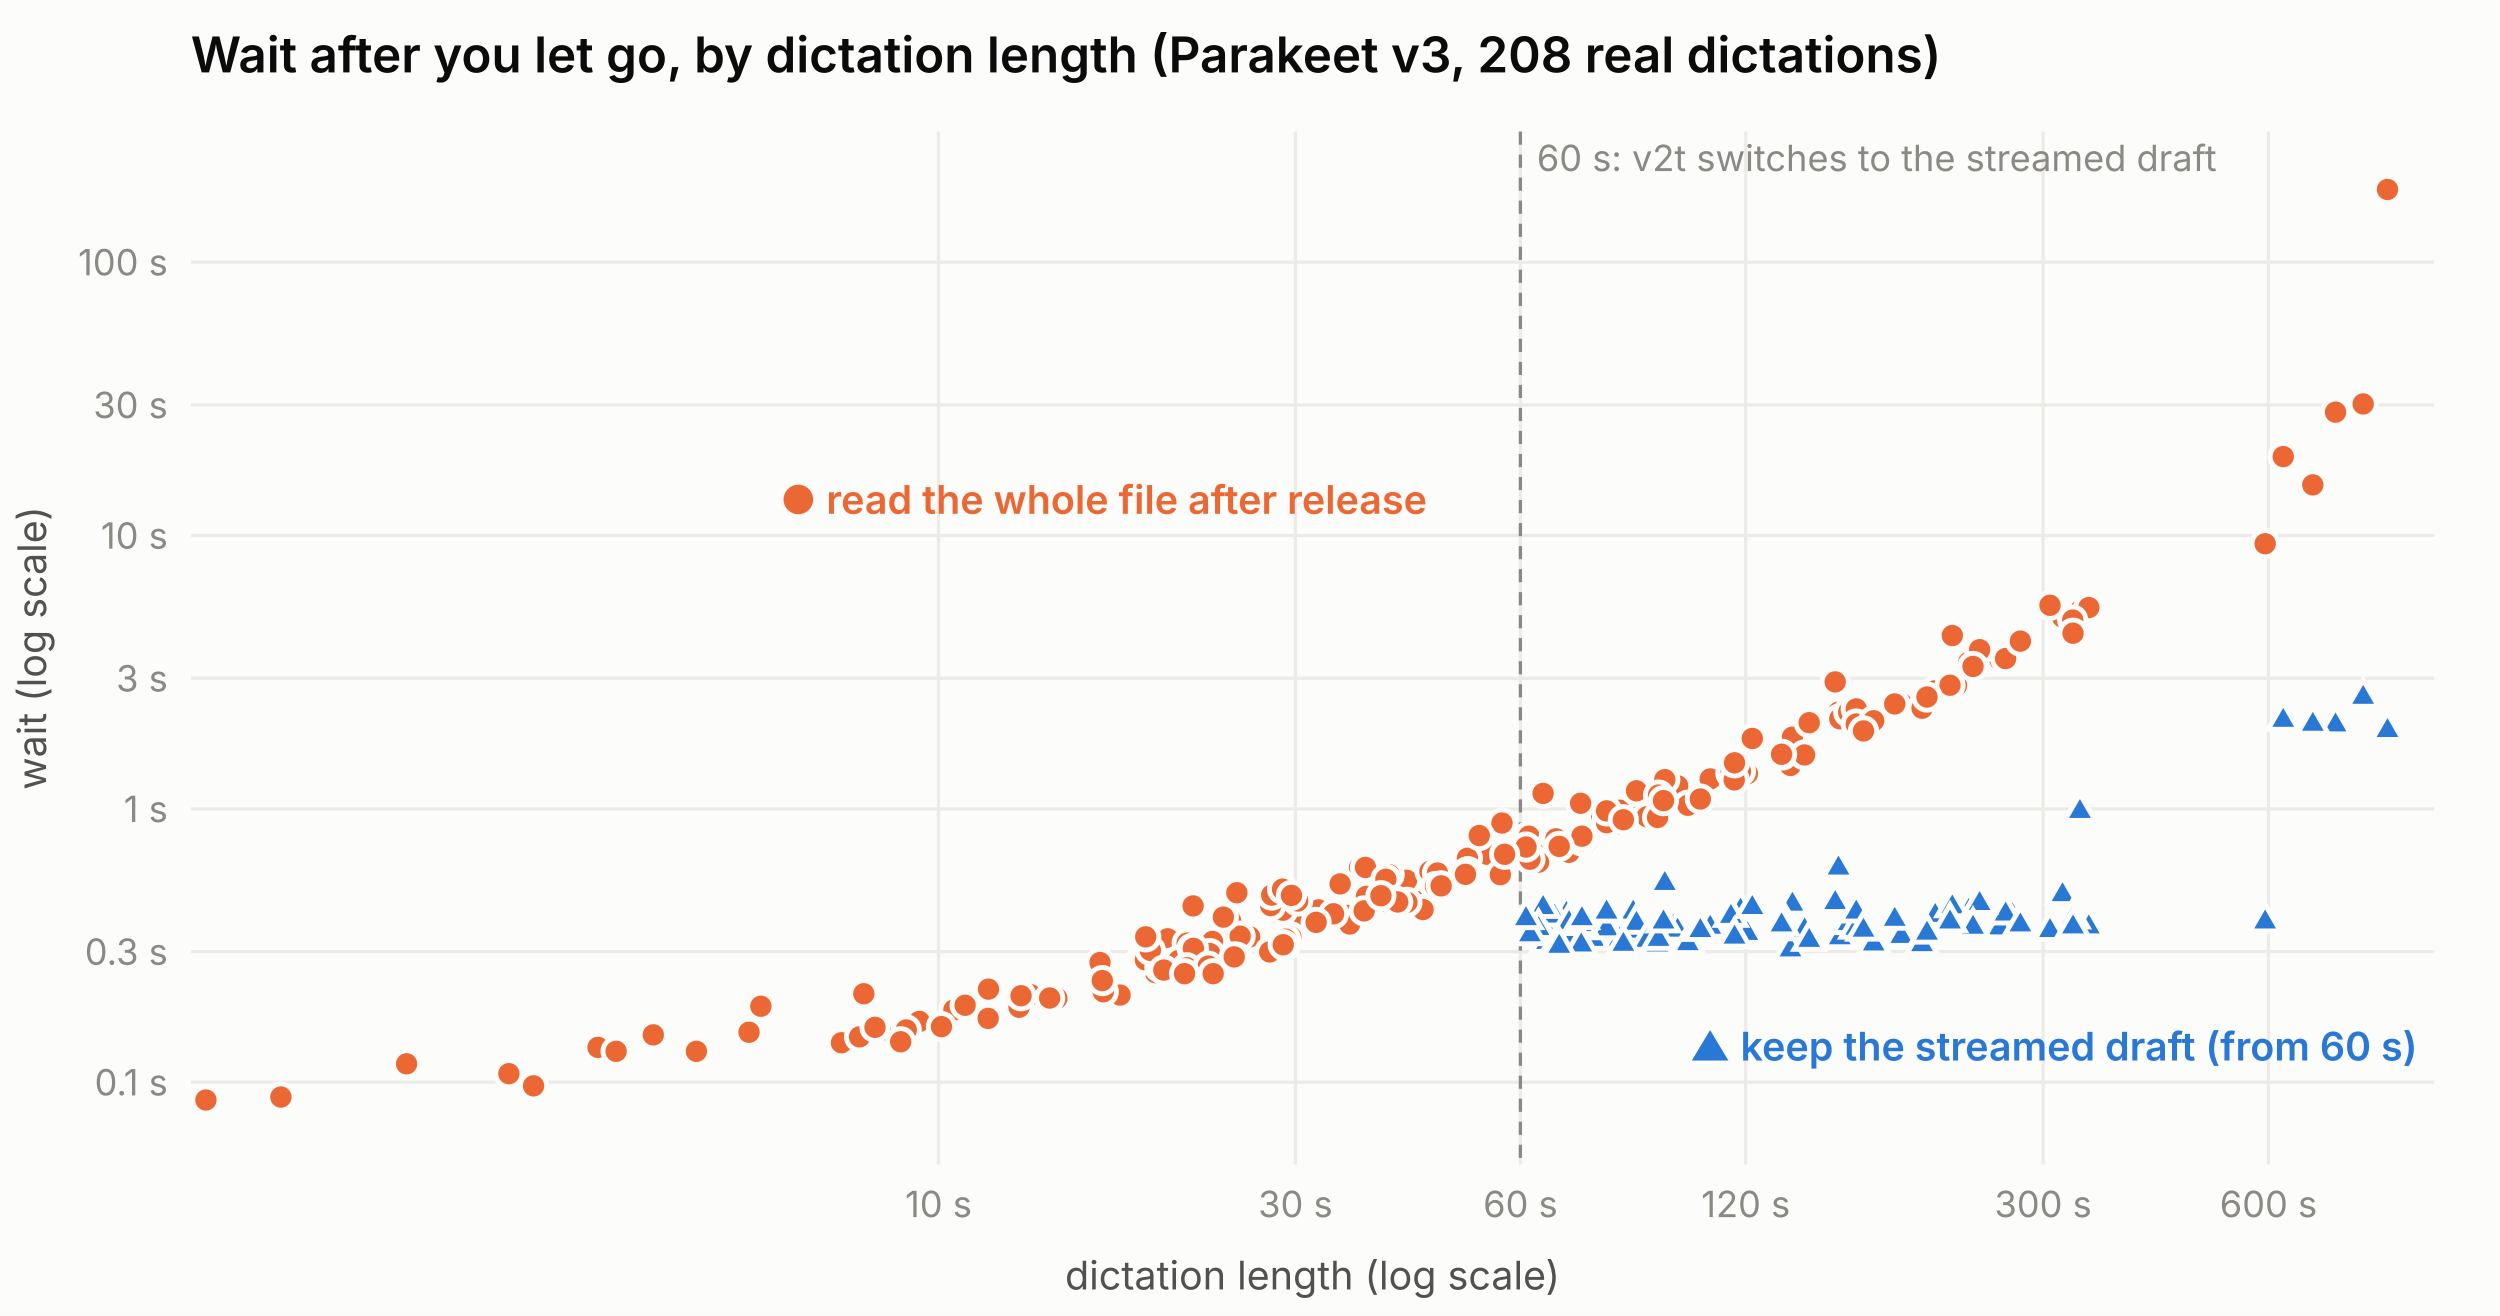
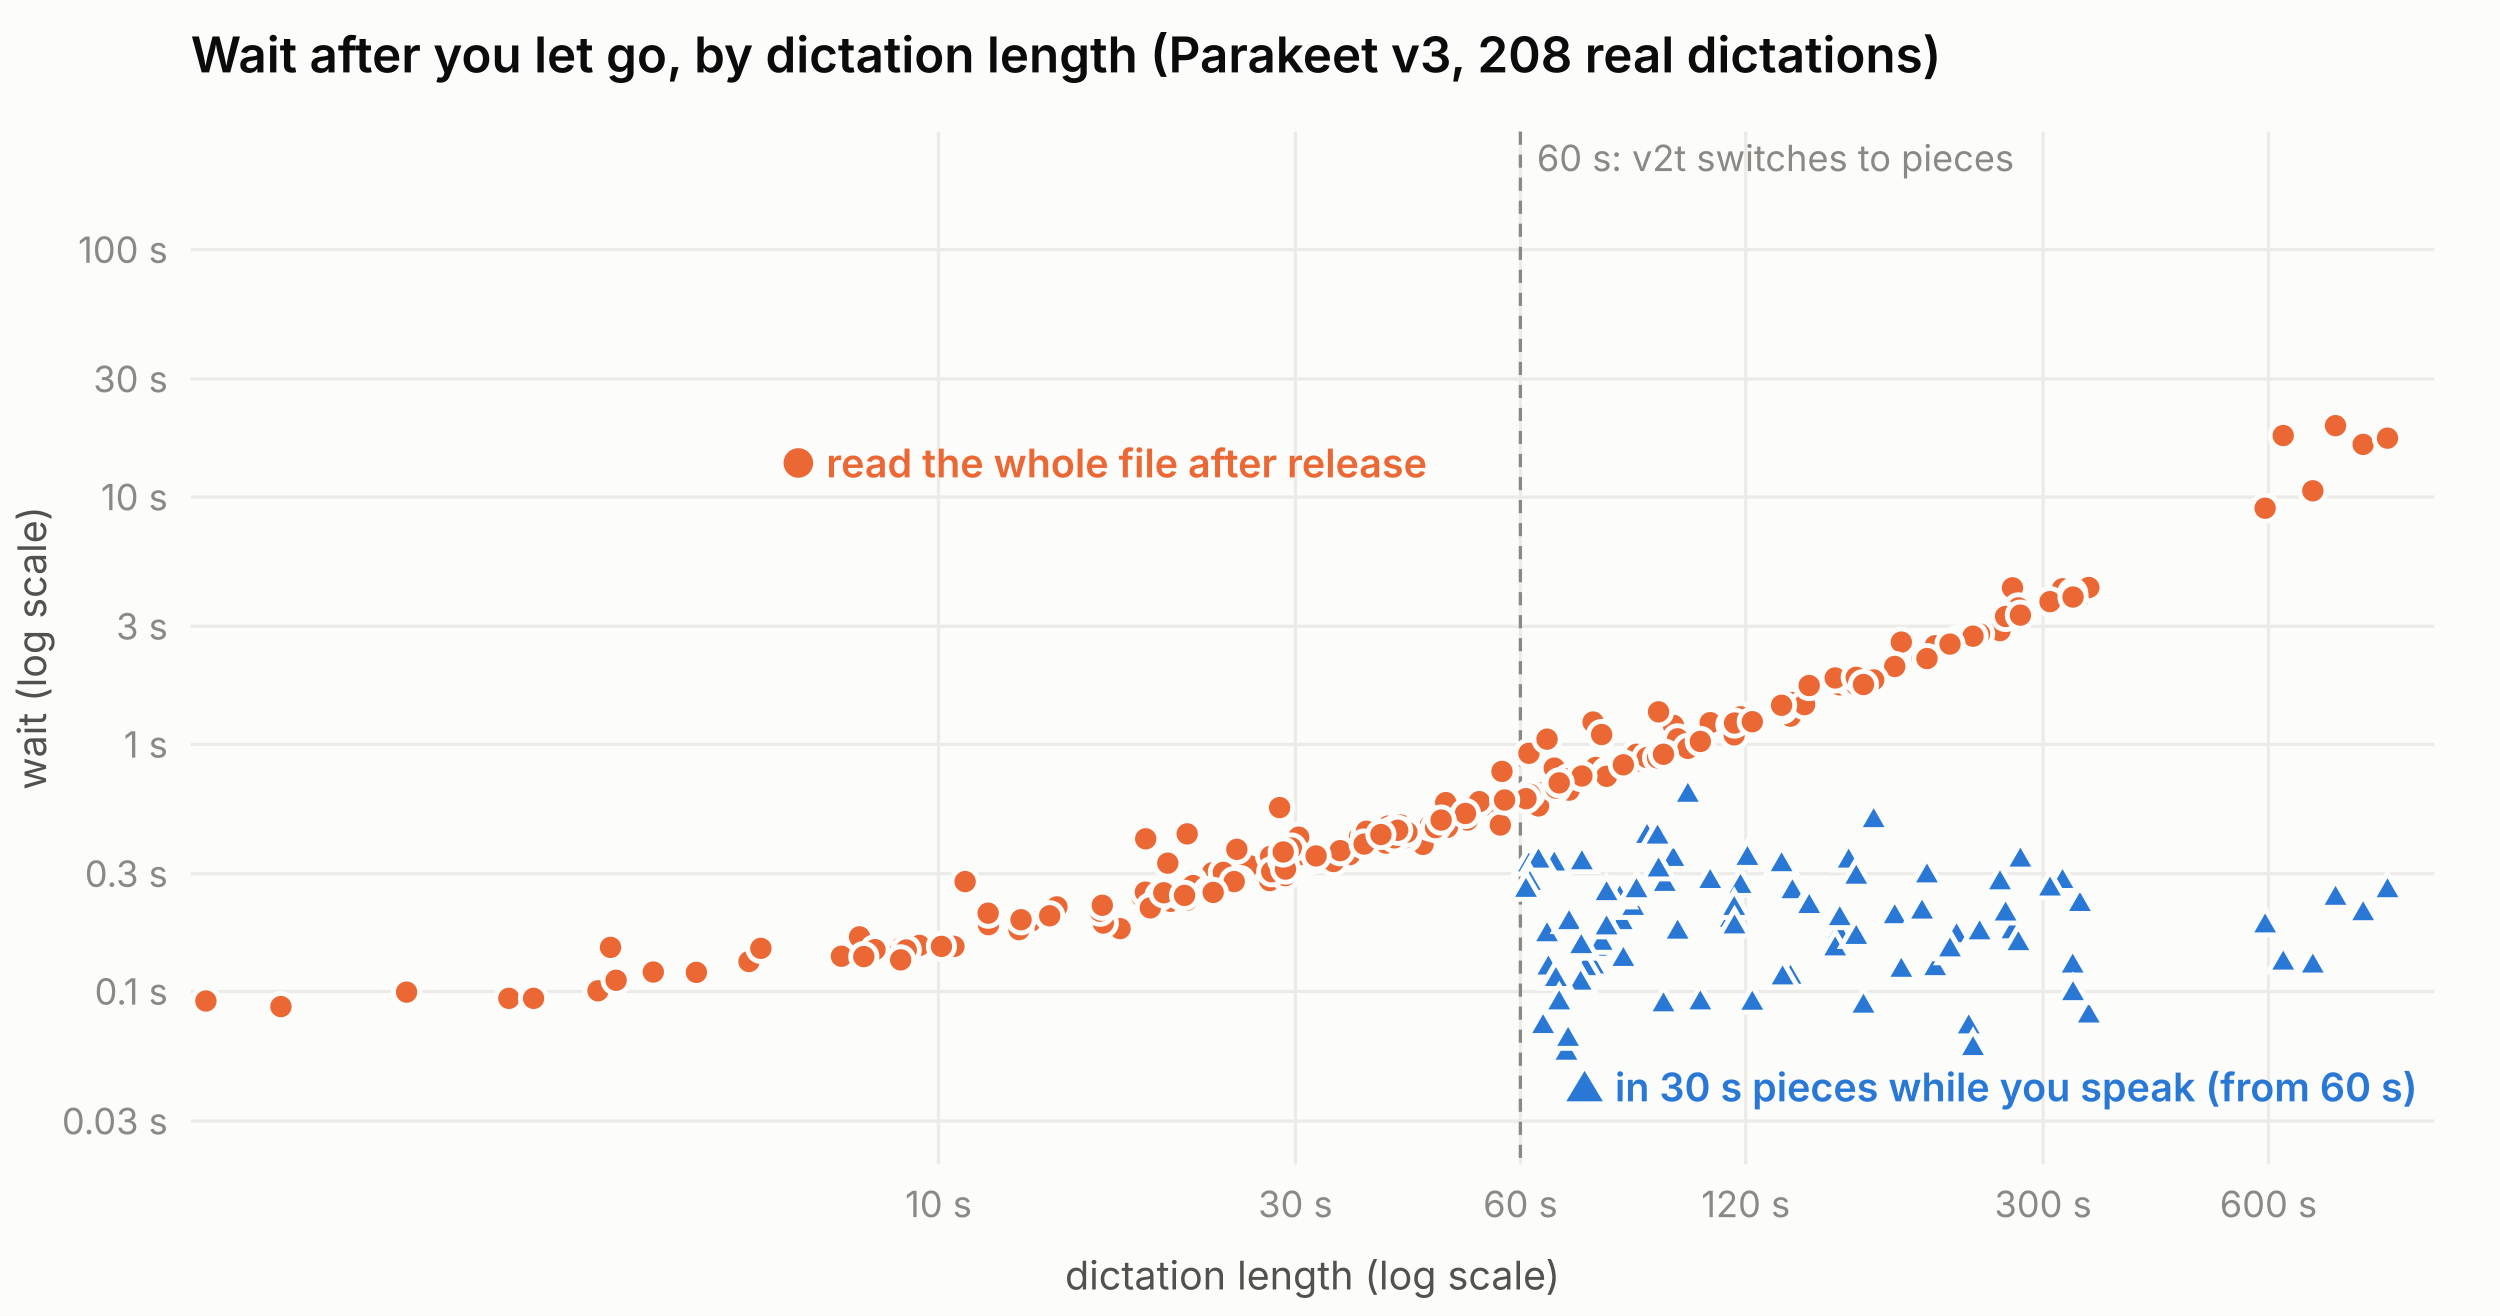
<svg xmlns="http://www.w3.org/2000/svg" viewBox="0 0 760 400" width="760" height="400" font-family="system-ui,-apple-system,Segoe UI,sans-serif">
-   <style>.bg{fill:#fcfcfb}.grid{stroke:#ecebe7}.rule{stroke:#8a8984;stroke-dasharray:4 3}.tick{fill:#8a8984;font-size:11px}.axis{fill:#52514e;font-size:12px}.title{fill:#0b0b0b;font-size:15px;font-weight:600}.lab{font-size:12px;font-weight:600}.whole{fill:#eb6834}.stream{fill:#2a78d6}.dot{stroke:#fcfcfb;stroke-width:1.5}@media (prefers-color-scheme:dark){.bg{fill:#1a1a19}.grid{stroke:#2a2a28}.tick{fill:#8f8e86}.axis{fill:#c3c2b7}.title{fill:#fff}.whole{fill:#d95926}.stream{fill:#3987e5}.dot{stroke:#1a1a19}}</style>
+   <style>.bg{fill:#fcfcfb}.grid{stroke:#ecebe7}.rule{stroke:#8a8984;stroke-dasharray:4 3}.tick{fill:#8a8984;font-size:11px}.axis{fill:#52514e;font-size:12px}.title{fill:#0b0b0b;font-size:15px;font-weight:600}.lab{font-size:12px;font-weight:600}.whole{fill:#eb6834}.pieces{fill:#2a78d6}.dot{stroke:#fcfcfb;stroke-width:1.5}@media (prefers-color-scheme:dark){.bg{fill:#1a1a19}.grid{stroke:#2a2a28}.tick{fill:#8f8e86}.axis{fill:#c3c2b7}.title{fill:#fff}.whole{fill:#d95926}.pieces{fill:#3987e5}.dot{stroke:#1a1a19}}</style>
  <rect class="bg" width="760" height="400" />
  <text class="title" x="58" y="22">Wait after you let go, by dictation length (Parakeet v3, 208 real dictations)</text>
  <line class="grid" x1="285.3" x2="285.3" y1="40" y2="354" />
  <text class="tick" x="285.3" y="370" text-anchor="middle">10 s</text>
  <line class="grid" x1="393.8" x2="393.8" y1="40" y2="354" />
  <text class="tick" x="393.8" y="370" text-anchor="middle">30 s</text>
  <line class="grid" x1="462.2" x2="462.2" y1="40" y2="354" />
  <text class="tick" x="462.2" y="370" text-anchor="middle">60 s</text>
  <line class="grid" x1="530.7" x2="530.7" y1="40" y2="354" />
  <text class="tick" x="530.7" y="370" text-anchor="middle">120 s</text>
  <line class="grid" x1="621.1" x2="621.1" y1="40" y2="354" />
  <text class="tick" x="621.1" y="370" text-anchor="middle">300 s</text>
  <line class="grid" x1="689.6" x2="689.6" y1="40" y2="354" />
  <text class="tick" x="689.6" y="370" text-anchor="middle">600 s</text>
-   <line class="grid" x1="58" x2="740" y1="329.0" y2="329.0" />
-   <text class="tick" x="51" y="333.0" text-anchor="end">0.1 s</text>
-   <line class="grid" x1="58" x2="740" y1="289.3" y2="289.3" />
-   <text class="tick" x="51" y="293.3" text-anchor="end">0.3 s</text>
-   <line class="grid" x1="58" x2="740" y1="245.9" y2="245.9" />
-   <text class="tick" x="51" y="249.9" text-anchor="end">1 s</text>
-   <line class="grid" x1="58" x2="740" y1="206.2" y2="206.2" />
-   <text class="tick" x="51" y="210.2" text-anchor="end">3 s</text>
-   <line class="grid" x1="58" x2="740" y1="162.8" y2="162.8" />
-   <text class="tick" x="51" y="166.8" text-anchor="end">10 s</text>
-   <line class="grid" x1="58" x2="740" y1="123.1" y2="123.1" />
-   <text class="tick" x="51" y="127.1" text-anchor="end">30 s</text>
-   <line class="grid" x1="58" x2="740" y1="79.7" y2="79.7" />
-   <text class="tick" x="51" y="83.7" text-anchor="end">100 s</text>
+   <line class="grid" x1="58" x2="740" y1="340.8" y2="340.8" />
+   <text class="tick" x="51" y="344.8" text-anchor="end">0.03 s</text>
+   <line class="grid" x1="58" x2="740" y1="301.4" y2="301.4" />
+   <text class="tick" x="51" y="305.4" text-anchor="end">0.1 s</text>
+   <line class="grid" x1="58" x2="740" y1="265.6" y2="265.6" />
+   <text class="tick" x="51" y="269.6" text-anchor="end">0.3 s</text>
+   <line class="grid" x1="58" x2="740" y1="226.3" y2="226.3" />
+   <text class="tick" x="51" y="230.3" text-anchor="end">1 s</text>
+   <line class="grid" x1="58" x2="740" y1="190.4" y2="190.4" />
+   <text class="tick" x="51" y="194.4" text-anchor="end">3 s</text>
+   <line class="grid" x1="58" x2="740" y1="151.1" y2="151.1" />
+   <text class="tick" x="51" y="155.1" text-anchor="end">10 s</text>
+   <line class="grid" x1="58" x2="740" y1="115.2" y2="115.2" />
+   <text class="tick" x="51" y="119.2" text-anchor="end">30 s</text>
+   <line class="grid" x1="58" x2="740" y1="75.9" y2="75.9" />
+   <text class="tick" x="51" y="79.9" text-anchor="end">100 s</text>
  <line class="rule" x1="462.2" x2="462.2" y1="40" y2="354" />
-   <text class="tick" x="467.2" y="52">60 s: v2t switches to the streamed draft</text>
+   <text class="tick" x="467.2" y="52">60 s: v2t switches to pieces</text>
  <text class="axis" x="399.0" y="392" text-anchor="middle">dictation length (log scale)</text>
  <text class="axis" transform="translate(14 197.0) rotate(-90)" text-anchor="middle">wait (log scale)</text>
-   <circle class="dot whole" cx="558.9" cy="216.5" r="4" />
-   <circle class="dot whole" cx="392.0" cy="280.1" r="4" />
-   <circle class="dot whole" cx="409.6" cy="278.3" r="4" />
-   <circle class="dot whole" cx="351.3" cy="295.7" r="4" />
-   <circle class="dot whole" cx="290.0" cy="307.0" r="4" />
-   <circle class="dot whole" cx="227.7" cy="313.8" r="4" />
-   <circle class="dot whole" cx="360.1" cy="294.6" r="4" />
-   <circle class="dot whole" cx="476.2" cy="255.7" r="4" />
-   <circle class="dot whole" cx="396.5" cy="276.1" r="4" />
-   <circle class="dot whole" cx="632.3" cy="185.7" r="4" />
-   <circle class="dot whole" cx="394.7" cy="276.6" r="4" />
-   <circle class="dot whole" cx="531.2" cy="235.2" r="4" />
-   <circle class="dot whole" cx="519.9" cy="236.8" r="4" />
-   <circle class="dot whole" cx="428.4" cy="272.6" r="4" />
-   <circle class="dot whole" cx="455.2" cy="260.4" r="4" />
-   <circle class="dot whole" cx="559.3" cy="218.5" r="4" />
-   <circle class="dot whole" cx="493.0" cy="250.6" r="4" />
-   <circle class="dot whole" cx="529.1" cy="234.5" r="4" />
-   <circle class="dot whole" cx="452.1" cy="259.7" r="4" />
-   <circle class="dot whole" cx="300.5" cy="300.7" r="4" />
-   <circle class="dot whole" cx="544.9" cy="224.1" r="4" />
-   <circle class="dot whole" cx="374.1" cy="279.9" r="4" />
-   <circle class="dot whole" cx="464.8" cy="254.2" r="4" />
-   <circle class="dot whole" cx="562.0" cy="216.5" r="4" />
-   <circle class="dot whole" cx="379.9" cy="284.8" r="4" />
-   <circle class="dot whole" cx="399.0" cy="281.4" r="4" />
-   <circle class="dot whole" cx="347.1" cy="291.1" r="4" />
-   <circle class="dot whole" cx="484.3" cy="247.1" r="4" />
-   <circle class="dot whole" cx="710.0" cy="125.3" r="4" />
-   <circle class="dot whole" cx="394.8" cy="277.1" r="4" />
-   <circle class="dot whole" cx="389.0" cy="277.8" r="4" />
-   <circle class="dot whole" cx="578.0" cy="213.8" r="4" />
-   <circle class="dot whole" cx="611.8" cy="196.9" r="4" />
-   <circle class="dot whole" cx="446.1" cy="260.9" r="4" />
-   <circle class="dot whole" cx="395.4" cy="280.6" r="4" />
-   <circle class="dot whole" cx="321.3" cy="303.5" r="4" />
-   <circle class="dot whole" cx="355.0" cy="285.4" r="4" />
-   <circle class="dot whole" cx="413.3" cy="263.7" r="4" />
-   <circle class="dot whole" cx="564.3" cy="215.5" r="4" />
-   <circle class="dot whole" cx="508.7" cy="243.5" r="4" />
-   <circle class="dot whole" cx="429.8" cy="273.7" r="4" />
-   <circle class="dot whole" cx="496.5" cy="245.2" r="4" />
-   <circle class="dot whole" cx="557.9" cy="207.3" r="4" />
-   <circle class="dot whole" cx="492.4" cy="246.3" r="4" />
-   <circle class="dot whole" cx="456.6" cy="250.2" r="4" />
-   <circle class="dot whole" cx="526.2" cy="235.1" r="4" />
-   <circle class="dot whole" cx="510.0" cy="238.9" r="4" />
-   <circle class="dot whole" cx="279.5" cy="310.5" r="4" />
-   <circle class="dot whole" cx="273.9" cy="313.3" r="4" />
-   <circle class="dot whole" cx="422.1" cy="274.3" r="4" />
-   <circle class="dot whole" cx="613.6" cy="195.0" r="4" />
-   <circle class="dot whole" cx="185.6" cy="320.1" r="4" />
-   <circle class="dot whole" cx="300.4" cy="309.6" r="4" />
-   <circle class="dot whole" cx="470.7" cy="258.0" r="4" />
-   <circle class="dot whole" cx="255.8" cy="317.0" r="4" />
-   <circle class="dot whole" cx="313.3" cy="302.4" r="4" />
-   <circle class="dot whole" cx="386.0" cy="289.4" r="4" />
-   <circle class="dot whole" cx="594.8" cy="208.4" r="4" />
-   <circle class="dot whole" cx="608.0" cy="200.6" r="4" />
-   <circle class="dot whole" cx="481.9" cy="256.4" r="4" />
-   <circle class="dot whole" cx="564.3" cy="220.1" r="4" />
-   <circle class="dot whole" cx="527.2" cy="237.1" r="4" />
-   <circle class="dot whole" cx="544.3" cy="232.7" r="4" />
-   <circle class="dot whole" cx="446.3" cy="265.0" r="4" />
-   <circle class="dot whole" cx="446.1" cy="265.1" r="4" />
-   <circle class="dot whole" cx="458.3" cy="259.9" r="4" />
-   <circle class="dot whole" cx="360.9" cy="286.7" r="4" />
-   <circle class="dot whole" cx="472.5" cy="254.2" r="4" />
-   <circle class="dot whole" cx="181.8" cy="318.4" r="4" />
-   <circle class="dot whole" cx="485.1" cy="246.7" r="4" />
-   <circle class="dot whole" cx="527.3" cy="231.9" r="4" />
-   <circle class="dot whole" cx="627.0" cy="187.6" r="4" />
-   <circle class="dot whole" cx="355.9" cy="292.8" r="4" />
-   <circle class="dot whole" cx="635.0" cy="184.7" r="4" />
-   <circle class="dot whole" cx="340.5" cy="302.5" r="4" />
-   <circle class="dot whole" cx="211.7" cy="319.6" r="4" />
-   <circle class="dot whole" cx="261.3" cy="315.2" r="4" />
-   <circle class="dot whole" cx="309.8" cy="306.2" r="4" />
-   <circle class="dot whole" cx="432.6" cy="276.5" r="4" />
-   <circle class="dot whole" cx="368.6" cy="286.2" r="4" />
-   <circle class="dot whole" cx="470.3" cy="258.9" r="4" />
-   <circle class="dot whole" cx="410.3" cy="280.9" r="4" />
-   <circle class="dot whole" cx="425.8" cy="270.6" r="4" />
-   <circle class="dot whole" cx="392.4" cy="284.8" r="4" />
-   <circle class="dot whole" cx="390.7" cy="287.7" r="4" />
-   <circle class="dot whole" cx="348.2" cy="291.8" r="4" />
-   <circle class="dot whole" cx="272.0" cy="315.2" r="4" />
-   <circle class="dot whole" cx="438.8" cy="268.4" r="4" />
-   <circle class="dot whole" cx="367.8" cy="289.9" r="4" />
-   <circle class="dot whole" cx="439.5" cy="266.9" r="4" />
-   <circle class="dot whole" cx="352.6" cy="294.1" r="4" />
-   <circle class="dot whole" cx="358.3" cy="292.0" r="4" />
-   <circle class="dot whole" cx="362.4" cy="288.3" r="4" />
-   <circle class="dot whole" cx="486.9" cy="248.3" r="4" />
-   <circle class="dot whole" cx="440.0" cy="267.8" r="4" />
-   <circle class="dot whole" cx="498.4" cy="248.2" r="4" />
-   <circle class="dot whole" cx="123.6" cy="323.4" r="4" />
-   <circle class="dot whole" cx="390.0" cy="276.7" r="4" />
-   <circle class="dot whole" cx="400.8" cy="276.6" r="4" />
-   <circle class="dot whole" cx="588.3" cy="210.0" r="4" />
-   <circle class="dot whole" cx="576.0" cy="214.0" r="4" />
-   <circle class="dot whole" cx="405.4" cy="277.8" r="4" />
-   <circle class="dot whole" cx="423.0" cy="271.2" r="4" />
-   <circle class="dot whole" cx="488.4" cy="250.1" r="4" />
-   <circle class="dot whole" cx="476.7" cy="255.4" r="4" />
-   <circle class="dot whole" cx="609.7" cy="200.2" r="4" />
-   <circle class="dot whole" cx="335.4" cy="301.5" r="4" />
-   <circle class="dot whole" cx="266.0" cy="312.3" r="4" />
-   <circle class="dot whole" cx="598.5" cy="201.3" r="4" />
-   <circle class="dot whole" cx="541.9" cy="229.5" r="4" />
-   <circle class="dot whole" cx="694.1" cy="138.8" r="4" />
-   <circle class="dot whole" cx="386.3" cy="275.3" r="4" />
-   <circle class="dot whole" cx="262.6" cy="302.1" r="4" />
-   <circle class="dot whole" cx="427.6" cy="267.6" r="4" />
-   <circle class="dot whole" cx="362.8" cy="288.3" r="4" />
-   <circle class="dot whole" cx="377.0" cy="284.6" r="4" />
-   <circle class="dot whole" cx="394.5" cy="273.9" r="4" />
-   <circle class="dot whole" cx="449.7" cy="254.0" r="4" />
-   <circle class="dot whole" cx="407.4" cy="268.7" r="4" />
-   <circle class="dot whole" cx="469.1" cy="241.2" r="4" />
-   <circle class="dot whole" cx="434.7" cy="264.9" r="4" />
-   <circle class="dot whole" cx="362.7" cy="275.4" r="4" />
-   <circle class="dot whole" cx="593.5" cy="193.2" r="4" />
-   <circle class="dot whole" cx="422.3" cy="265.9" r="4" />
-   <circle class="dot whole" cx="386.6" cy="272.1" r="4" />
-   <circle class="dot whole" cx="532.7" cy="224.5" r="4" />
-   <circle class="dot whole" cx="480.5" cy="244.2" r="4" />
-   <circle class="dot whole" cx="231.3" cy="305.9" r="4" />
-   <circle class="dot whole" cx="389.9" cy="270.3" r="4" />
-   <circle class="dot whole" cx="415.1" cy="263.7" r="4" />
-   <circle class="dot whole" cx="506.1" cy="237.0" r="4" />
-   <circle class="dot whole" cx="349.7" cy="288.9" r="4" />
-   <circle class="dot whole" cx="348.3" cy="284.8" r="4" />
-   <circle class="dot whole" cx="371.9" cy="278.8" r="4" />
-   <circle class="dot whole" cx="334.4" cy="292.6" r="4" />
-   <circle class="dot whole" cx="601.8" cy="197.5" r="4" />
-   <circle class="dot whole" cx="392.6" cy="272.2" r="4" />
-   <circle class="dot whole" cx="421.3" cy="267.3" r="4" />
-   <circle class="dot whole" cx="488.4" cy="246.5" r="4" />
-   <circle class="dot whole" cx="497.5" cy="240.4" r="4" />
-   <circle class="dot whole" cx="718.4" cy="122.8" r="4" />
-   <circle class="dot whole" cx="376.0" cy="271.4" r="4" />
-   <circle class="dot whole" cx="415.4" cy="272.5" r="4" />
-   <circle class="dot whole" cx="400.1" cy="280.4" r="4" />
-   <circle class="dot whole" cx="467.7" cy="262.1" r="4" />
-   <circle class="dot whole" cx="630.1" cy="188.5" r="4" />
-   <circle class="dot whole" cx="198.6" cy="314.6" r="4" />
-   <circle class="dot whole" cx="477.0" cy="259.1" r="4" />
-   <circle class="dot whole" cx="437.0" cy="265.4" r="4" />
-   <circle class="dot whole" cx="423.9" cy="273.7" r="4" />
-   <circle class="dot whole" cx="513.1" cy="244.8" r="4" />
-   <circle class="dot whole" cx="376.0" cy="291.0" r="4" />
-   <circle class="dot whole" cx="569.6" cy="219.1" r="4" />
-   <circle class="dot whole" cx="456.1" cy="265.9" r="4" />
-   <circle class="dot whole" cx="500.7" cy="248.3" r="4" />
-   <circle class="dot whole" cx="503.9" cy="248.5" r="4" />
-   <circle class="dot whole" cx="548.6" cy="229.5" r="4" />
-   <circle class="dot whole" cx="623.2" cy="184.0" r="4" />
-   <circle class="dot whole" cx="725.8" cy="57.6" r="4" />
-   <circle class="dot whole" cx="550.0" cy="219.7" r="4" />
-   <circle class="dot whole" cx="310.4" cy="302.7" r="4" />
-   <circle class="dot whole" cx="541.6" cy="229.3" r="4" />
-   <circle class="dot whole" cx="414.7" cy="276.9" r="4" />
-   <circle class="dot whole" cx="493.5" cy="249.2" r="4" />
-   <circle class="dot whole" cx="445.5" cy="265.8" r="4" />
-   <circle class="dot whole" cx="390.8" cy="285.5" r="4" />
-   <circle class="dot whole" cx="630.2" cy="192.5" r="4" />
-   <circle class="dot whole" cx="85.4" cy="333.5" r="4" />
-   <circle class="dot whole" cx="480.7" cy="255.6" r="4" />
-   <circle class="dot whole" cx="375.2" cy="290.9" r="4" />
-   <circle class="dot whole" cx="427.7" cy="274.3" r="4" />
-   <circle class="dot whole" cx="480.9" cy="254.2" r="4" />
-   <circle class="dot whole" cx="154.7" cy="326.4" r="4" />
-   <circle class="dot whole" cx="436.4" cy="269.5" r="4" />
-   <circle class="dot whole" cx="390.1" cy="287.2" r="4" />
-   <circle class="dot whole" cx="599.8" cy="202.6" r="4" />
-   <circle class="dot whole" cx="566.5" cy="222.2" r="4" />
-   <circle class="dot whole" cx="286.2" cy="312.1" r="4" />
-   <circle class="dot whole" cx="592.8" cy="208.3" r="4" />
-   <circle class="dot whole" cx="187.3" cy="319.6" r="4" />
-   <circle class="dot whole" cx="360.8" cy="294.2" r="4" />
-   <circle class="dot whole" cx="504.2" cy="241.7" r="4" />
-   <circle class="dot whole" cx="319.1" cy="303.4" r="4" />
-   <circle class="dot whole" cx="275.5" cy="313.1" r="4" />
-   <circle class="dot whole" cx="473.0" cy="255.0" r="4" />
-   <circle class="dot whole" cx="353.8" cy="294.9" r="4" />
-   <circle class="dot whole" cx="367.3" cy="293.7" r="4" />
-   <circle class="dot whole" cx="424.9" cy="274.2" r="4" />
-   <circle class="dot whole" cx="465.1" cy="261.2" r="4" />
-   <circle class="dot whole" cx="463.9" cy="257.5" r="4" />
-   <circle class="dot whole" cx="505.7" cy="243.4" r="4" />
-   <circle class="dot whole" cx="703.1" cy="147.4" r="4" />
-   <circle class="dot whole" cx="293.4" cy="305.6" r="4" />
-   <circle class="dot whole" cx="368.8" cy="296.0" r="4" />
-   <circle class="dot whole" cx="62.6" cy="334.4" r="4" />
-   <circle class="dot whole" cx="457.4" cy="259.7" r="4" />
-   <circle class="dot whole" cx="516.9" cy="242.9" r="4" />
-   <circle class="dot whole" cx="273.8" cy="316.7" r="4" />
-   <circle class="dot whole" cx="614.2" cy="194.9" r="4" />
-   <circle class="dot whole" cx="360.1" cy="296.0" r="4" />
-   <circle class="dot whole" cx="162.2" cy="330.1" r="4" />
-   <circle class="dot whole" cx="584.3" cy="215.3" r="4" />
-   <circle class="dot whole" cx="335.1" cy="298.1" r="4" />
-   <circle class="dot whole" cx="688.6" cy="165.3" r="4" />
-   <circle class="dot whole" cx="585.8" cy="211.9" r="4" />
-   <circle class="dot whole" cx="474.0" cy="257.3" r="4" />
-   <circle class="dot whole" cx="438.1" cy="269.3" r="4" />
-   <circle class="dot whole" cx="419.8" cy="272.3" r="4" />
-   <path class="dot stream" d="M558.9,258.6L563.5,266.6L554.3,266.6Z" />
-   <path class="dot stream" d="M476.2,272.4L480.8,280.4L471.6,280.4Z" />
-   <path class="dot stream" d="M632.3,241.4L636.9,249.4L627.7,249.4Z" />
-   <path class="dot stream" d="M531.2,278.5L535.8,286.5L526.6,286.5Z" />
-   <path class="dot stream" d="M519.9,276.6L524.5,284.6L515.3,284.6Z" />
-   <path class="dot stream" d="M559.3,279.8L563.9,287.8L554.7,287.8Z" />
-   <path class="dot stream" d="M493.0,279.9L497.6,287.9L488.4,287.9Z" />
-   <path class="dot stream" d="M529.1,271.4L533.7,279.4L524.5,279.4Z" />
-   <path class="dot stream" d="M544.9,269.6L549.5,277.6L540.3,277.6Z" />
-   <path class="dot stream" d="M464.8,277.3L469.4,285.3L460.2,285.3Z" />
-   <path class="dot stream" d="M562.0,275.5L566.6,283.5L557.4,283.5Z" />
-   <path class="dot stream" d="M484.3,280.3L488.9,288.3L479.7,288.3Z" />
-   <path class="dot stream" d="M710.0,215.1L714.6,223.1L705.4,223.1Z" />
-   <path class="dot stream" d="M578.0,279.4L582.6,287.4L573.4,287.4Z" />
-   <path class="dot stream" d="M611.8,272.9L616.4,280.9L607.2,280.9Z" />
-   <path class="dot stream" d="M564.3,276.9L568.9,284.9L559.7,284.9Z" />
-   <path class="dot stream" d="M508.7,276.3L513.3,284.3L504.1,284.3Z" />
-   <path class="dot stream" d="M496.5,272.0L501.1,280.0L491.9,280.0Z" />
-   <path class="dot stream" d="M557.9,269.1L562.5,277.1L553.3,277.1Z" />
-   <path class="dot stream" d="M492.4,280.2L497.0,288.2L487.8,288.2Z" />
-   <path class="dot stream" d="M526.2,273.3L530.8,281.3L521.6,281.3Z" />
-   <path class="dot stream" d="M510.0,277.5L514.6,285.5L505.4,285.5Z" />
-   <path class="dot stream" d="M613.6,275.6L618.2,283.6L609.0,283.6Z" />
-   <path class="dot stream" d="M470.7,278.3L475.3,286.3L466.1,286.3Z" />
-   <path class="dot stream" d="M594.8,271.6L599.4,279.6L590.2,279.6Z" />
-   <path class="dot stream" d="M608.0,276.8L612.6,284.8L603.4,284.8Z" />
-   <path class="dot stream" d="M481.9,274.5L486.5,282.5L477.3,282.5Z" />
-   <path class="dot stream" d="M564.3,272.0L568.9,280.0L559.7,280.0Z" />
-   <path class="dot stream" d="M527.2,279.8L531.8,287.8L522.6,287.8Z" />
-   <path class="dot stream" d="M544.3,283.5L548.9,291.5L539.7,291.5Z" />
-   <path class="dot stream" d="M472.5,273.2L477.1,281.2L467.9,281.2Z" />
-   <path class="dot stream" d="M485.1,276.9L489.7,284.9L480.5,284.9Z" />
-   <path class="dot stream" d="M527.3,279.6L531.9,287.6L522.7,287.6Z" />
-   <path class="dot stream" d="M627.0,266.7L631.6,274.7L622.4,274.7Z" />
-   <path class="dot stream" d="M635.0,276.5L639.6,284.5L630.4,284.5Z" />
-   <path class="dot stream" d="M470.3,281.2L474.9,289.2L465.7,289.2Z" />
-   <path class="dot stream" d="M486.9,274.9L491.5,282.9L482.3,282.9Z" />
-   <path class="dot stream" d="M498.4,277.8L503.0,285.8L493.8,285.8Z" />
-   <path class="dot stream" d="M588.3,273.0L592.9,281.0L583.7,281.0Z" />
-   <path class="dot stream" d="M576.0,274.2L580.6,282.2L571.4,282.2Z" />
-   <path class="dot stream" d="M488.4,277.1L493.0,285.1L483.8,285.1Z" />
-   <path class="dot stream" d="M476.7,279.9L481.3,287.9L472.1,287.9Z" />
-   <path class="dot stream" d="M609.7,272.6L614.3,280.6L605.1,280.6Z" />
-   <path class="dot stream" d="M598.5,271.5L603.1,279.5L593.9,279.5Z" />
-   <path class="dot stream" d="M541.9,274.0L546.5,282.0L537.3,282.0Z" />
-   <path class="dot stream" d="M694.1,213.7L698.7,221.7L689.5,221.7Z" />
-   <path class="dot stream" d="M469.1,270.6L473.7,278.6L464.5,278.6Z" />
-   <path class="dot stream" d="M593.5,270.4L598.1,278.4L588.9,278.4Z" />
-   <path class="dot stream" d="M532.7,270.6L537.3,278.6L528.1,278.6Z" />
-   <path class="dot stream" d="M480.5,275.8L485.1,283.8L475.9,283.8Z" />
-   <path class="dot stream" d="M506.1,263.3L510.7,271.3L501.5,271.3Z" />
-   <path class="dot stream" d="M601.8,269.4L606.4,277.4L597.2,277.4Z" />
-   <path class="dot stream" d="M488.4,272.0L493.0,280.0L483.8,280.0Z" />
-   <path class="dot stream" d="M497.5,275.4L502.1,283.4L492.9,283.4Z" />
-   <path class="dot stream" d="M718.4,206.7L723.0,214.7L713.8,214.7Z" />
-   <path class="dot stream" d="M467.7,277.0L472.3,285.0L463.1,285.0Z" />
-   <path class="dot stream" d="M630.1,273.8L634.7,281.8L625.5,281.8Z" />
-   <path class="dot stream" d="M477.0,275.2L481.6,283.2L472.4,283.2Z" />
-   <path class="dot stream" d="M513.1,281.6L517.7,289.6L508.5,289.6Z" />
-   <path class="dot stream" d="M569.6,281.7L574.2,289.7L565.0,289.7Z" />
-   <path class="dot stream" d="M500.7,280.6L505.3,288.6L496.1,288.6Z" />
-   <path class="dot stream" d="M503.9,282.0L508.5,290.0L499.3,290.0Z" />
-   <path class="dot stream" d="M548.6,277.4L553.2,285.4L544.0,285.4Z" />
-   <path class="dot stream" d="M623.2,277.6L627.8,285.6L618.6,285.6Z" />
-   <path class="dot stream" d="M725.8,216.8L730.4,224.8L721.2,224.8Z" />
-   <path class="dot stream" d="M550.0,280.6L554.6,288.6L545.4,288.6Z" />
-   <path class="dot stream" d="M541.6,275.9L546.2,283.9L537.0,283.9Z" />
-   <path class="dot stream" d="M493.5,281.8L498.1,289.8L488.9,289.8Z" />
-   <path class="dot stream" d="M630.2,276.5L634.8,284.5L625.6,284.5Z" />
-   <path class="dot stream" d="M480.7,282.0L485.3,290.0L476.1,290.0Z" />
-   <path class="dot stream" d="M480.9,274.0L485.5,282.0L476.3,282.0Z" />
-   <path class="dot stream" d="M599.8,276.6L604.4,284.6L595.2,284.6Z" />
-   <path class="dot stream" d="M566.5,277.5L571.1,285.5L561.9,285.5Z" />
-   <path class="dot stream" d="M592.8,275.0L597.4,283.0L588.2,283.0Z" />
-   <path class="dot stream" d="M504.2,280.3L508.8,288.3L499.6,288.3Z" />
-   <path class="dot stream" d="M473.0,282.0L477.6,290.0L468.4,290.0Z" />
-   <path class="dot stream" d="M465.1,278.9L469.7,286.9L460.5,286.9Z" />
-   <path class="dot stream" d="M463.9,274.0L468.5,282.0L459.3,282.0Z" />
-   <path class="dot stream" d="M505.7,275.0L510.3,283.0L501.1,283.0Z" />
-   <path class="dot stream" d="M703.1,214.9L707.7,222.9L698.5,222.9Z" />
-   <path class="dot stream" d="M516.9,277.6L521.5,285.6L512.3,285.6Z" />
-   <path class="dot stream" d="M614.2,275.9L618.8,283.9L609.6,283.9Z" />
-   <path class="dot stream" d="M584.3,281.9L588.9,289.9L579.7,289.9Z" />
-   <path class="dot stream" d="M688.6,275.0L693.2,283.0L684.0,283.0Z" />
-   <path class="dot stream" d="M585.8,278.4L590.4,286.4L581.2,286.4Z" />
-   <path class="dot stream" d="M474.0,282.4L478.6,290.4L469.4,290.4Z" />
-   <text class="lab whole" x="433.8" y="156.2" text-anchor="end">● read the whole file after release</text>
-   <text class="lab stream" x="734.9" y="322.4" text-anchor="end">▲ keep the streamed draft (from 60 s)</text>
+   <circle class="dot whole" cx="558.9" cy="207.4" r="4" />
+   <circle class="dot whole" cx="392.0" cy="260.6" r="4" />
+   <circle class="dot whole" cx="409.6" cy="259.2" r="4" />
+   <circle class="dot whole" cx="351.3" cy="273.7" r="4" />
+   <circle class="dot whole" cx="290.0" cy="287.7" r="4" />
+   <circle class="dot whole" cx="227.7" cy="292.3" r="4" />
+   <circle class="dot whole" cx="360.1" cy="274.2" r="4" />
+   <circle class="dot whole" cx="476.2" cy="238.4" r="4" />
+   <circle class="dot whole" cx="396.5" cy="261.8" r="4" />
+   <circle class="dot whole" cx="632.3" cy="181.2" r="4" />
+   <circle class="dot whole" cx="394.7" cy="262.5" r="4" />
+   <circle class="dot whole" cx="531.2" cy="218.0" r="4" />
+   <circle class="dot whole" cx="519.9" cy="219.7" r="4" />
+   <circle class="dot whole" cx="428.4" cy="251.2" r="4" />
+   <circle class="dot whole" cx="455.2" cy="243.3" r="4" />
+   <circle class="dot whole" cx="559.3" cy="208.2" r="4" />
+   <circle class="dot whole" cx="493.0" cy="232.4" r="4" />
+   <circle class="dot whole" cx="529.1" cy="217.9" r="4" />
+   <circle class="dot whole" cx="452.1" cy="244.6" r="4" />
+   <circle class="dot whole" cx="300.5" cy="281.1" r="4" />
+   <circle class="dot whole" cx="544.9" cy="213.6" r="4" />
+   <circle class="dot whole" cx="374.1" cy="265.3" r="4" />
+   <circle class="dot whole" cx="464.8" cy="229.0" r="4" />
+   <circle class="dot whole" cx="562.0" cy="207.0" r="4" />
+   <circle class="dot whole" cx="379.9" cy="263.2" r="4" />
+   <circle class="dot whole" cx="399.0" cy="261.2" r="4" />
+   <circle class="dot whole" cx="347.1" cy="272.5" r="4" />
+   <circle class="dot whole" cx="484.3" cy="219.5" r="4" />
+   <circle class="dot whole" cx="710.0" cy="129.4" r="4" />
+   <circle class="dot whole" cx="394.8" cy="254.5" r="4" />
+   <circle class="dot whole" cx="389.0" cy="245.5" r="4" />
+   <circle class="dot whole" cx="578.0" cy="195.2" r="4" />
+   <circle class="dot whole" cx="611.8" cy="178.7" r="4" />
+   <circle class="dot whole" cx="446.1" cy="246.3" r="4" />
+   <circle class="dot whole" cx="395.4" cy="261.1" r="4" />
+   <circle class="dot whole" cx="321.3" cy="275.7" r="4" />
+   <circle class="dot whole" cx="355.0" cy="262.4" r="4" />
+   <circle class="dot whole" cx="413.3" cy="254.3" r="4" />
+   <circle class="dot whole" cx="564.3" cy="208.2" r="4" />
+   <circle class="dot whole" cx="508.7" cy="220.5" r="4" />
+   <circle class="dot whole" cx="429.8" cy="253.1" r="4" />
+   <circle class="dot whole" cx="496.5" cy="231.1" r="4" />
+   <circle class="dot whole" cx="557.9" cy="206.1" r="4" />
+   <circle class="dot whole" cx="492.4" cy="234.0" r="4" />
+   <circle class="dot whole" cx="456.6" cy="234.5" r="4" />
+   <circle class="dot whole" cx="526.2" cy="220.3" r="4" />
+   <circle class="dot whole" cx="510.0" cy="224.6" r="4" />
+   <circle class="dot whole" cx="279.5" cy="287.4" r="4" />
+   <circle class="dot whole" cx="273.9" cy="288.1" r="4" />
+   <circle class="dot whole" cx="422.1" cy="251.1" r="4" />
+   <circle class="dot whole" cx="613.6" cy="184.8" r="4" />
+   <circle class="dot whole" cx="185.6" cy="288.0" r="4" />
+   <circle class="dot whole" cx="300.4" cy="277.6" r="4" />
+   <circle class="dot whole" cx="470.7" cy="239.1" r="4" />
+   <circle class="dot whole" cx="255.8" cy="290.7" r="4" />
+   <circle class="dot whole" cx="313.3" cy="280.1" r="4" />
+   <circle class="dot whole" cx="386.0" cy="267.7" r="4" />
+   <circle class="dot whole" cx="594.8" cy="194.7" r="4" />
+   <circle class="dot whole" cx="608.0" cy="191.7" r="4" />
+   <circle class="dot whole" cx="481.9" cy="237.7" r="4" />
+   <circle class="dot whole" cx="564.3" cy="205.9" r="4" />
+   <circle class="dot whole" cx="527.2" cy="223.4" r="4" />
+   <circle class="dot whole" cx="544.3" cy="217.7" r="4" />
+   <circle class="dot whole" cx="446.3" cy="246.7" r="4" />
+   <circle class="dot whole" cx="446.1" cy="249.3" r="4" />
+   <circle class="dot whole" cx="458.3" cy="243.6" r="4" />
+   <circle class="dot whole" cx="360.9" cy="253.5" r="4" />
+   <circle class="dot whole" cx="472.5" cy="233.5" r="4" />
+   <circle class="dot whole" cx="181.8" cy="301.2" r="4" />
+   <circle class="dot whole" cx="485.1" cy="233.3" r="4" />
+   <circle class="dot whole" cx="527.3" cy="219.8" r="4" />
+   <circle class="dot whole" cx="627.0" cy="179.0" r="4" />
+   <circle class="dot whole" cx="355.9" cy="274.0" r="4" />
+   <circle class="dot whole" cx="635.0" cy="178.6" r="4" />
+   <circle class="dot whole" cx="340.5" cy="282.3" r="4" />
+   <circle class="dot whole" cx="211.7" cy="295.6" r="4" />
+   <circle class="dot whole" cx="261.3" cy="284.8" r="4" />
+   <circle class="dot whole" cx="309.8" cy="282.6" r="4" />
+   <circle class="dot whole" cx="432.6" cy="256.7" r="4" />
+   <circle class="dot whole" cx="368.6" cy="265.3" r="4" />
+   <circle class="dot whole" cx="470.3" cy="224.7" r="4" />
+   <circle class="dot whole" cx="410.3" cy="259.8" r="4" />
+   <circle class="dot whole" cx="425.8" cy="250.8" r="4" />
+   <circle class="dot whole" cx="392.4" cy="262.4" r="4" />
+   <circle class="dot whole" cx="390.7" cy="266.2" r="4" />
+   <circle class="dot whole" cx="348.2" cy="271.2" r="4" />
+   <circle class="dot whole" cx="272.0" cy="290.6" r="4" />
+   <circle class="dot whole" cx="438.8" cy="243.3" r="4" />
+   <circle class="dot whole" cx="367.8" cy="271.2" r="4" />
+   <circle class="dot whole" cx="439.5" cy="244.0" r="4" />
+   <circle class="dot whole" cx="352.6" cy="272.4" r="4" />
+   <circle class="dot whole" cx="358.3" cy="271.8" r="4" />
+   <circle class="dot whole" cx="362.4" cy="267.8" r="4" />
+   <circle class="dot whole" cx="486.9" cy="223.3" r="4" />
+   <circle class="dot whole" cx="440.0" cy="251.5" r="4" />
+   <circle class="dot whole" cx="498.4" cy="231.3" r="4" />
+   <circle class="dot whole" cx="123.6" cy="301.6" r="4" />
+   <circle class="dot whole" cx="390.0" cy="262.1" r="4" />
+   <circle class="dot whole" cx="400.8" cy="260.8" r="4" />
+   <circle class="dot whole" cx="588.3" cy="196.3" r="4" />
+   <circle class="dot whole" cx="576.0" cy="202.6" r="4" />
+   <circle class="dot whole" cx="405.4" cy="261.9" r="4" />
+   <circle class="dot whole" cx="423.0" cy="252.8" r="4" />
+   <circle class="dot whole" cx="488.4" cy="234.7" r="4" />
+   <circle class="dot whole" cx="476.7" cy="236.8" r="4" />
+   <circle class="dot whole" cx="609.7" cy="187.4" r="4" />
+   <circle class="dot whole" cx="335.4" cy="280.6" r="4" />
+   <circle class="dot whole" cx="266.0" cy="288.7" r="4" />
+   <circle class="dot whole" cx="598.5" cy="192.9" r="4" />
+   <circle class="dot whole" cx="541.9" cy="215.5" r="4" />
+   <circle class="dot whole" cx="694.1" cy="132.4" r="4" />
+   <circle class="dot whole" cx="386.3" cy="260.3" r="4" />
+   <circle class="dot whole" cx="262.6" cy="290.8" r="4" />
+   <circle class="dot whole" cx="427.6" cy="254.6" r="4" />
+   <circle class="dot whole" cx="362.8" cy="270.6" r="4" />
+   <circle class="dot whole" cx="377.0" cy="267.7" r="4" />
+   <circle class="dot whole" cx="394.5" cy="260.0" r="4" />
+   <circle class="dot whole" cx="449.7" cy="243.7" r="4" />
+   <circle class="dot whole" cx="407.4" cy="258.6" r="4" />
+   <circle class="dot whole" cx="469.1" cy="240.9" r="4" />
+   <circle class="dot whole" cx="434.7" cy="251.1" r="4" />
+   <circle class="dot whole" cx="362.7" cy="269.2" r="4" />
+   <circle class="dot whole" cx="593.5" cy="196.5" r="4" />
+   <circle class="dot whole" cx="422.3" cy="256.4" r="4" />
+   <circle class="dot whole" cx="386.6" cy="265.0" r="4" />
+   <circle class="dot whole" cx="532.7" cy="219.4" r="4" />
+   <circle class="dot whole" cx="480.5" cy="237.4" r="4" />
+   <circle class="dot whole" cx="231.3" cy="288.3" r="4" />
+   <circle class="dot whole" cx="389.9" cy="261.4" r="4" />
+   <circle class="dot whole" cx="415.1" cy="254.7" r="4" />
+   <circle class="dot whole" cx="506.1" cy="229.3" r="4" />
+   <circle class="dot whole" cx="349.7" cy="276.0" r="4" />
+   <circle class="dot whole" cx="348.3" cy="255.0" r="4" />
+   <circle class="dot whole" cx="371.9" cy="265.2" r="4" />
+   <circle class="dot whole" cx="334.4" cy="277.0" r="4" />
+   <circle class="dot whole" cx="601.8" cy="192.7" r="4" />
+   <circle class="dot whole" cx="392.6" cy="257.8" r="4" />
+   <circle class="dot whole" cx="421.3" cy="256.3" r="4" />
+   <circle class="dot whole" cx="488.4" cy="236.0" r="4" />
+   <circle class="dot whole" cx="497.5" cy="229.3" r="4" />
+   <circle class="dot whole" cx="718.4" cy="135.1" r="4" />
+   <circle class="dot whole" cx="376.0" cy="258.2" r="4" />
+   <circle class="dot whole" cx="415.4" cy="252.7" r="4" />
+   <circle class="dot whole" cx="400.1" cy="260.2" r="4" />
+   <circle class="dot whole" cx="467.7" cy="245.0" r="4" />
+   <circle class="dot whole" cx="630.1" cy="180.3" r="4" />
+   <circle class="dot whole" cx="198.6" cy="295.5" r="4" />
+   <circle class="dot whole" cx="477.0" cy="240.2" r="4" />
+   <circle class="dot whole" cx="437.0" cy="250.6" r="4" />
+   <circle class="dot whole" cx="423.9" cy="254.7" r="4" />
+   <circle class="dot whole" cx="513.1" cy="227.5" r="4" />
+   <circle class="dot whole" cx="376.0" cy="268.7" r="4" />
+   <circle class="dot whole" cx="569.6" cy="206.7" r="4" />
+   <circle class="dot whole" cx="456.1" cy="250.8" r="4" />
+   <circle class="dot whole" cx="500.7" cy="230.3" r="4" />
+   <circle class="dot whole" cx="503.9" cy="230.4" r="4" />
+   <circle class="dot whole" cx="548.6" cy="214.2" r="4" />
+   <circle class="dot whole" cx="623.2" cy="182.9" r="4" />
+   <circle class="dot whole" cx="725.8" cy="133.2" r="4" />
+   <circle class="dot whole" cx="550.0" cy="208.4" r="4" />
+   <circle class="dot whole" cx="310.4" cy="279.6" r="4" />
+   <circle class="dot whole" cx="541.6" cy="214.4" r="4" />
+   <circle class="dot whole" cx="414.7" cy="256.6" r="4" />
+   <circle class="dot whole" cx="493.5" cy="232.5" r="4" />
+   <circle class="dot whole" cx="445.5" cy="247.3" r="4" />
+   <circle class="dot whole" cx="390.8" cy="264.2" r="4" />
+   <circle class="dot whole" cx="630.2" cy="181.5" r="4" />
+   <circle class="dot whole" cx="85.4" cy="306.0" r="4" />
+   <circle class="dot whole" cx="480.7" cy="236.1" r="4" />
+   <circle class="dot whole" cx="375.2" cy="268.0" r="4" />
+   <circle class="dot whole" cx="427.7" cy="253.0" r="4" />
+   <circle class="dot whole" cx="480.9" cy="235.9" r="4" />
+   <circle class="dot whole" cx="154.7" cy="303.5" r="4" />
+   <circle class="dot whole" cx="436.4" cy="251.6" r="4" />
+   <circle class="dot whole" cx="390.1" cy="259.0" r="4" />
+   <circle class="dot whole" cx="599.8" cy="193.4" r="4" />
+   <circle class="dot whole" cx="566.5" cy="208.1" r="4" />
+   <circle class="dot whole" cx="286.2" cy="287.7" r="4" />
+   <circle class="dot whole" cx="592.8" cy="195.8" r="4" />
+   <circle class="dot whole" cx="187.3" cy="298.0" r="4" />
+   <circle class="dot whole" cx="360.8" cy="273.7" r="4" />
+   <circle class="dot whole" cx="504.2" cy="216.4" r="4" />
+   <circle class="dot whole" cx="319.1" cy="278.4" r="4" />
+   <circle class="dot whole" cx="275.5" cy="288.8" r="4" />
+   <circle class="dot whole" cx="473.0" cy="239.6" r="4" />
+   <circle class="dot whole" cx="353.8" cy="271.4" r="4" />
+   <circle class="dot whole" cx="367.3" cy="271.0" r="4" />
+   <circle class="dot whole" cx="424.9" cy="252.4" r="4" />
+   <circle class="dot whole" cx="465.1" cy="241.5" r="4" />
+   <circle class="dot whole" cx="463.9" cy="242.8" r="4" />
+   <circle class="dot whole" cx="505.7" cy="229.3" r="4" />
+   <circle class="dot whole" cx="703.1" cy="149.2" r="4" />
+   <circle class="dot whole" cx="293.4" cy="268.0" r="4" />
+   <circle class="dot whole" cx="368.8" cy="271.3" r="4" />
+   <circle class="dot whole" cx="62.6" cy="304.3" r="4" />
+   <circle class="dot whole" cx="457.4" cy="243.2" r="4" />
+   <circle class="dot whole" cx="516.9" cy="225.4" r="4" />
+   <circle class="dot whole" cx="273.8" cy="291.8" r="4" />
+   <circle class="dot whole" cx="614.2" cy="187.0" r="4" />
+   <circle class="dot whole" cx="360.1" cy="272.2" r="4" />
+   <circle class="dot whole" cx="162.2" cy="303.5" r="4" />
+   <circle class="dot whole" cx="584.3" cy="200.2" r="4" />
+   <circle class="dot whole" cx="335.1" cy="275.2" r="4" />
+   <circle class="dot whole" cx="688.6" cy="154.5" r="4" />
+   <circle class="dot whole" cx="585.8" cy="200.2" r="4" />
+   <circle class="dot whole" cx="474.0" cy="238.0" r="4" />
+   <circle class="dot whole" cx="438.1" cy="249.3" r="4" />
+   <circle class="dot whole" cx="419.8" cy="253.7" r="4" />
+   <path class="dot pieces" d="M558.9,278.5L563.5,286.5L554.3,286.5Z" />
+   <path class="dot pieces" d="M476.2,314.9L480.8,322.9L471.6,322.9Z" />
+   <path class="dot pieces" d="M632.3,269.7L636.9,277.7L627.7,277.7Z" />
+   <path class="dot pieces" d="M531.2,255.7L535.8,263.7L526.6,263.7Z" />
+   <path class="dot pieces" d="M519.9,262.7L524.5,270.7L515.3,270.7Z" />
+   <path class="dot pieces" d="M559.3,274.0L563.9,282.0L554.7,282.0Z" />
+   <path class="dot pieces" d="M493.0,275.2L497.6,283.2L488.4,283.2Z" />
+   <path class="dot pieces" d="M529.1,264.2L533.7,272.2L524.5,272.2Z" />
+   <path class="dot pieces" d="M544.9,265.8L549.5,273.8L540.3,273.8Z" />
+   <path class="dot pieces" d="M464.8,257.7L469.4,265.7L460.2,265.7Z" />
+   <path class="dot pieces" d="M562.0,256.5L566.6,264.5L557.4,264.5Z" />
+   <path class="dot pieces" d="M484.3,288.7L488.9,296.7L479.7,296.7Z" />
+   <path class="dot pieces" d="M710.0,267.8L714.6,275.8L705.4,275.8Z" />
+   <path class="dot pieces" d="M578.0,289.7L582.6,297.7L573.4,297.7Z" />
+   <path class="dot pieces" d="M611.8,278.0L616.4,286.0L607.2,286.0Z" />
+   <path class="dot pieces" d="M564.3,261.4L568.9,269.4L559.7,269.4Z" />
+   <path class="dot pieces" d="M508.7,256.0L513.3,264.0L504.1,264.0Z" />
+   <path class="dot pieces" d="M496.5,270.9L501.1,278.9L491.9,278.9Z" />
+   <path class="dot pieces" d="M557.9,283.2L562.5,291.2L553.3,291.2Z" />
+   <path class="dot pieces" d="M492.4,267.7L497.0,275.7L487.8,275.7Z" />
+   <path class="dot pieces" d="M526.2,274.5L530.8,282.5L521.6,282.5Z" />
+   <path class="dot pieces" d="M510.0,278.1L514.6,286.1L505.4,286.1Z" />
+   <path class="dot pieces" d="M613.6,281.6L618.2,289.6L609.0,289.6Z" />
+   <path class="dot pieces" d="M470.7,289.0L475.3,297.0L466.1,297.0Z" />
+   <path class="dot pieces" d="M594.8,279.2L599.4,287.2L590.2,287.2Z" />
+   <path class="dot pieces" d="M608.0,263.1L612.6,271.1L603.4,271.1Z" />
+   <path class="dot pieces" d="M481.9,289.2L486.5,297.2L477.3,297.2Z" />
+   <path class="dot pieces" d="M564.3,279.7L568.9,287.7L559.7,287.7Z" />
+   <path class="dot pieces" d="M527.2,270.9L531.8,278.9L522.6,278.9Z" />
+   <path class="dot pieces" d="M544.3,291.8L548.9,299.8L539.7,299.8Z" />
+   <path class="dot pieces" d="M472.5,257.4L477.1,265.4L467.9,265.4Z" />
+   <path class="dot pieces" d="M485.1,283.3L489.7,291.3L480.5,291.3Z" />
+   <path class="dot pieces" d="M527.3,276.5L531.9,284.5L522.7,284.5Z" />
+   <path class="dot pieces" d="M627.0,262.7L631.6,270.7L622.4,270.7Z" />
+   <path class="dot pieces" d="M635.0,303.6L639.6,311.6L630.4,311.6Z" />
+   <path class="dot pieces" d="M470.3,278.9L474.9,286.9L465.7,286.9Z" />
+   <path class="dot pieces" d="M486.9,281.5L491.5,289.5L482.3,289.5Z" />
+   <path class="dot pieces" d="M498.4,266.7L503.0,274.7L493.8,274.7Z" />
+   <path class="dot pieces" d="M588.3,289.2L592.9,297.2L583.7,297.2Z" />
+   <path class="dot pieces" d="M576.0,273.4L580.6,281.4L571.4,281.4Z" />
+   <path class="dot pieces" d="M488.4,266.4L493.0,274.4L483.8,274.4Z" />
+   <path class="dot pieces" d="M476.7,310.7L481.3,318.7L472.1,318.7Z" />
+   <path class="dot pieces" d="M609.7,272.6L614.3,280.6L605.1,280.6Z" />
+   <path class="dot pieces" d="M598.5,306.9L603.1,314.9L593.9,314.9Z" />
+   <path class="dot pieces" d="M541.9,292.0L546.5,300.0L537.3,300.0Z" />
+   <path class="dot pieces" d="M694.1,287.5L698.7,295.5L689.5,295.5Z" />
+   <path class="dot pieces" d="M469.1,306.8L473.7,314.8L464.5,314.8Z" />
+   <path class="dot pieces" d="M593.5,284.7L598.1,292.7L588.9,292.7Z" />
+   <path class="dot pieces" d="M532.7,299.7L537.3,307.7L528.1,307.7Z" />
+   <path class="dot pieces" d="M480.5,293.6L485.1,301.6L475.9,301.6Z" />
+   <path class="dot pieces" d="M506.1,263.6L510.7,271.6L501.5,271.6Z" />
+   <path class="dot pieces" d="M601.8,278.3L606.4,286.3L597.2,286.3Z" />
+   <path class="dot pieces" d="M488.4,276.8L493.0,284.8L483.8,284.8Z" />
+   <path class="dot pieces" d="M497.5,265.5L502.1,273.5L492.9,273.5Z" />
+   <path class="dot pieces" d="M718.4,272.5L723.0,280.5L713.8,280.5Z" />
+   <path class="dot pieces" d="M467.7,256.5L472.3,264.5L463.1,264.5Z" />
+   <path class="dot pieces" d="M630.1,288.4L634.7,296.4L625.5,296.4Z" />
+   <path class="dot pieces" d="M477.0,275.2L481.6,283.2L472.4,283.2Z" />
+   <path class="dot pieces" d="M513.1,236.5L517.7,244.5L508.5,244.5Z" />
+   <path class="dot pieces" d="M569.6,244.2L574.2,252.2L565.0,252.2Z" />
+   <path class="dot pieces" d="M500.7,249.0L505.3,257.0L496.1,257.0Z" />
+   <path class="dot pieces" d="M503.9,249.2L508.5,257.2L499.3,257.2Z" />
+   <path class="dot pieces" d="M548.6,271.1L553.2,279.1L544.0,279.1Z" />
+   <path class="dot pieces" d="M623.2,265.0L627.8,273.0L618.6,273.0Z" />
+   <path class="dot pieces" d="M725.8,265.5L730.4,273.5L721.2,273.5Z" />
+   <path class="dot pieces" d="M550.0,270.3L554.6,278.3L545.4,278.3Z" />
+   <path class="dot pieces" d="M541.6,257.6L546.2,265.6L537.0,265.6Z" />
+   <path class="dot pieces" d="M493.5,286.4L498.1,294.4L488.9,294.4Z" />
+   <path class="dot pieces" d="M630.2,296.8L634.8,304.8L625.6,304.8Z" />
+   <path class="dot pieces" d="M480.7,282.5L485.3,290.5L476.1,290.5Z" />
+   <path class="dot pieces" d="M480.9,257.0L485.5,265.0L476.3,265.0Z" />
+   <path class="dot pieces" d="M599.8,313.5L604.4,321.5L595.2,321.5Z" />
+   <path class="dot pieces" d="M566.5,300.6L571.1,308.6L561.9,308.6Z" />
+   <path class="dot pieces" d="M592.8,283.5L597.4,291.5L588.2,291.5Z" />
+   <path class="dot pieces" d="M504.2,259.2L508.8,267.2L499.6,267.2Z" />
+   <path class="dot pieces" d="M473.0,292.5L477.6,300.5L468.4,300.5Z" />
+   <path class="dot pieces" d="M465.1,263.3L469.7,271.3L460.5,271.3Z" />
+   <path class="dot pieces" d="M463.9,265.4L468.5,273.4L459.3,273.4Z" />
+   <path class="dot pieces" d="M505.7,300.2L510.3,308.2L501.1,308.2Z" />
+   <path class="dot pieces" d="M703.1,288.4L707.7,296.4L698.5,296.4Z" />
+   <path class="dot pieces" d="M516.9,299.6L521.5,307.6L512.3,307.6Z" />
+   <path class="dot pieces" d="M614.2,256.2L618.8,264.2L609.6,264.2Z" />
+   <path class="dot pieces" d="M584.3,272.0L588.9,280.0L579.7,280.0Z" />
+   <path class="dot pieces" d="M688.6,276.2L693.2,284.2L684.0,284.2Z" />
+   <path class="dot pieces" d="M585.8,261.0L590.4,269.0L581.2,269.0Z" />
+   <path class="dot pieces" d="M474.0,299.6L478.6,307.6L469.4,307.6Z" />
+   <text class="lab whole" x="433.8" y="145.1" text-anchor="end">● read the whole file after release</text>
+   <text class="lab pieces" x="734.9" y="334.8" text-anchor="end">▲ in 30 s pieces while you speak (from 60 s)</text>
</svg>
